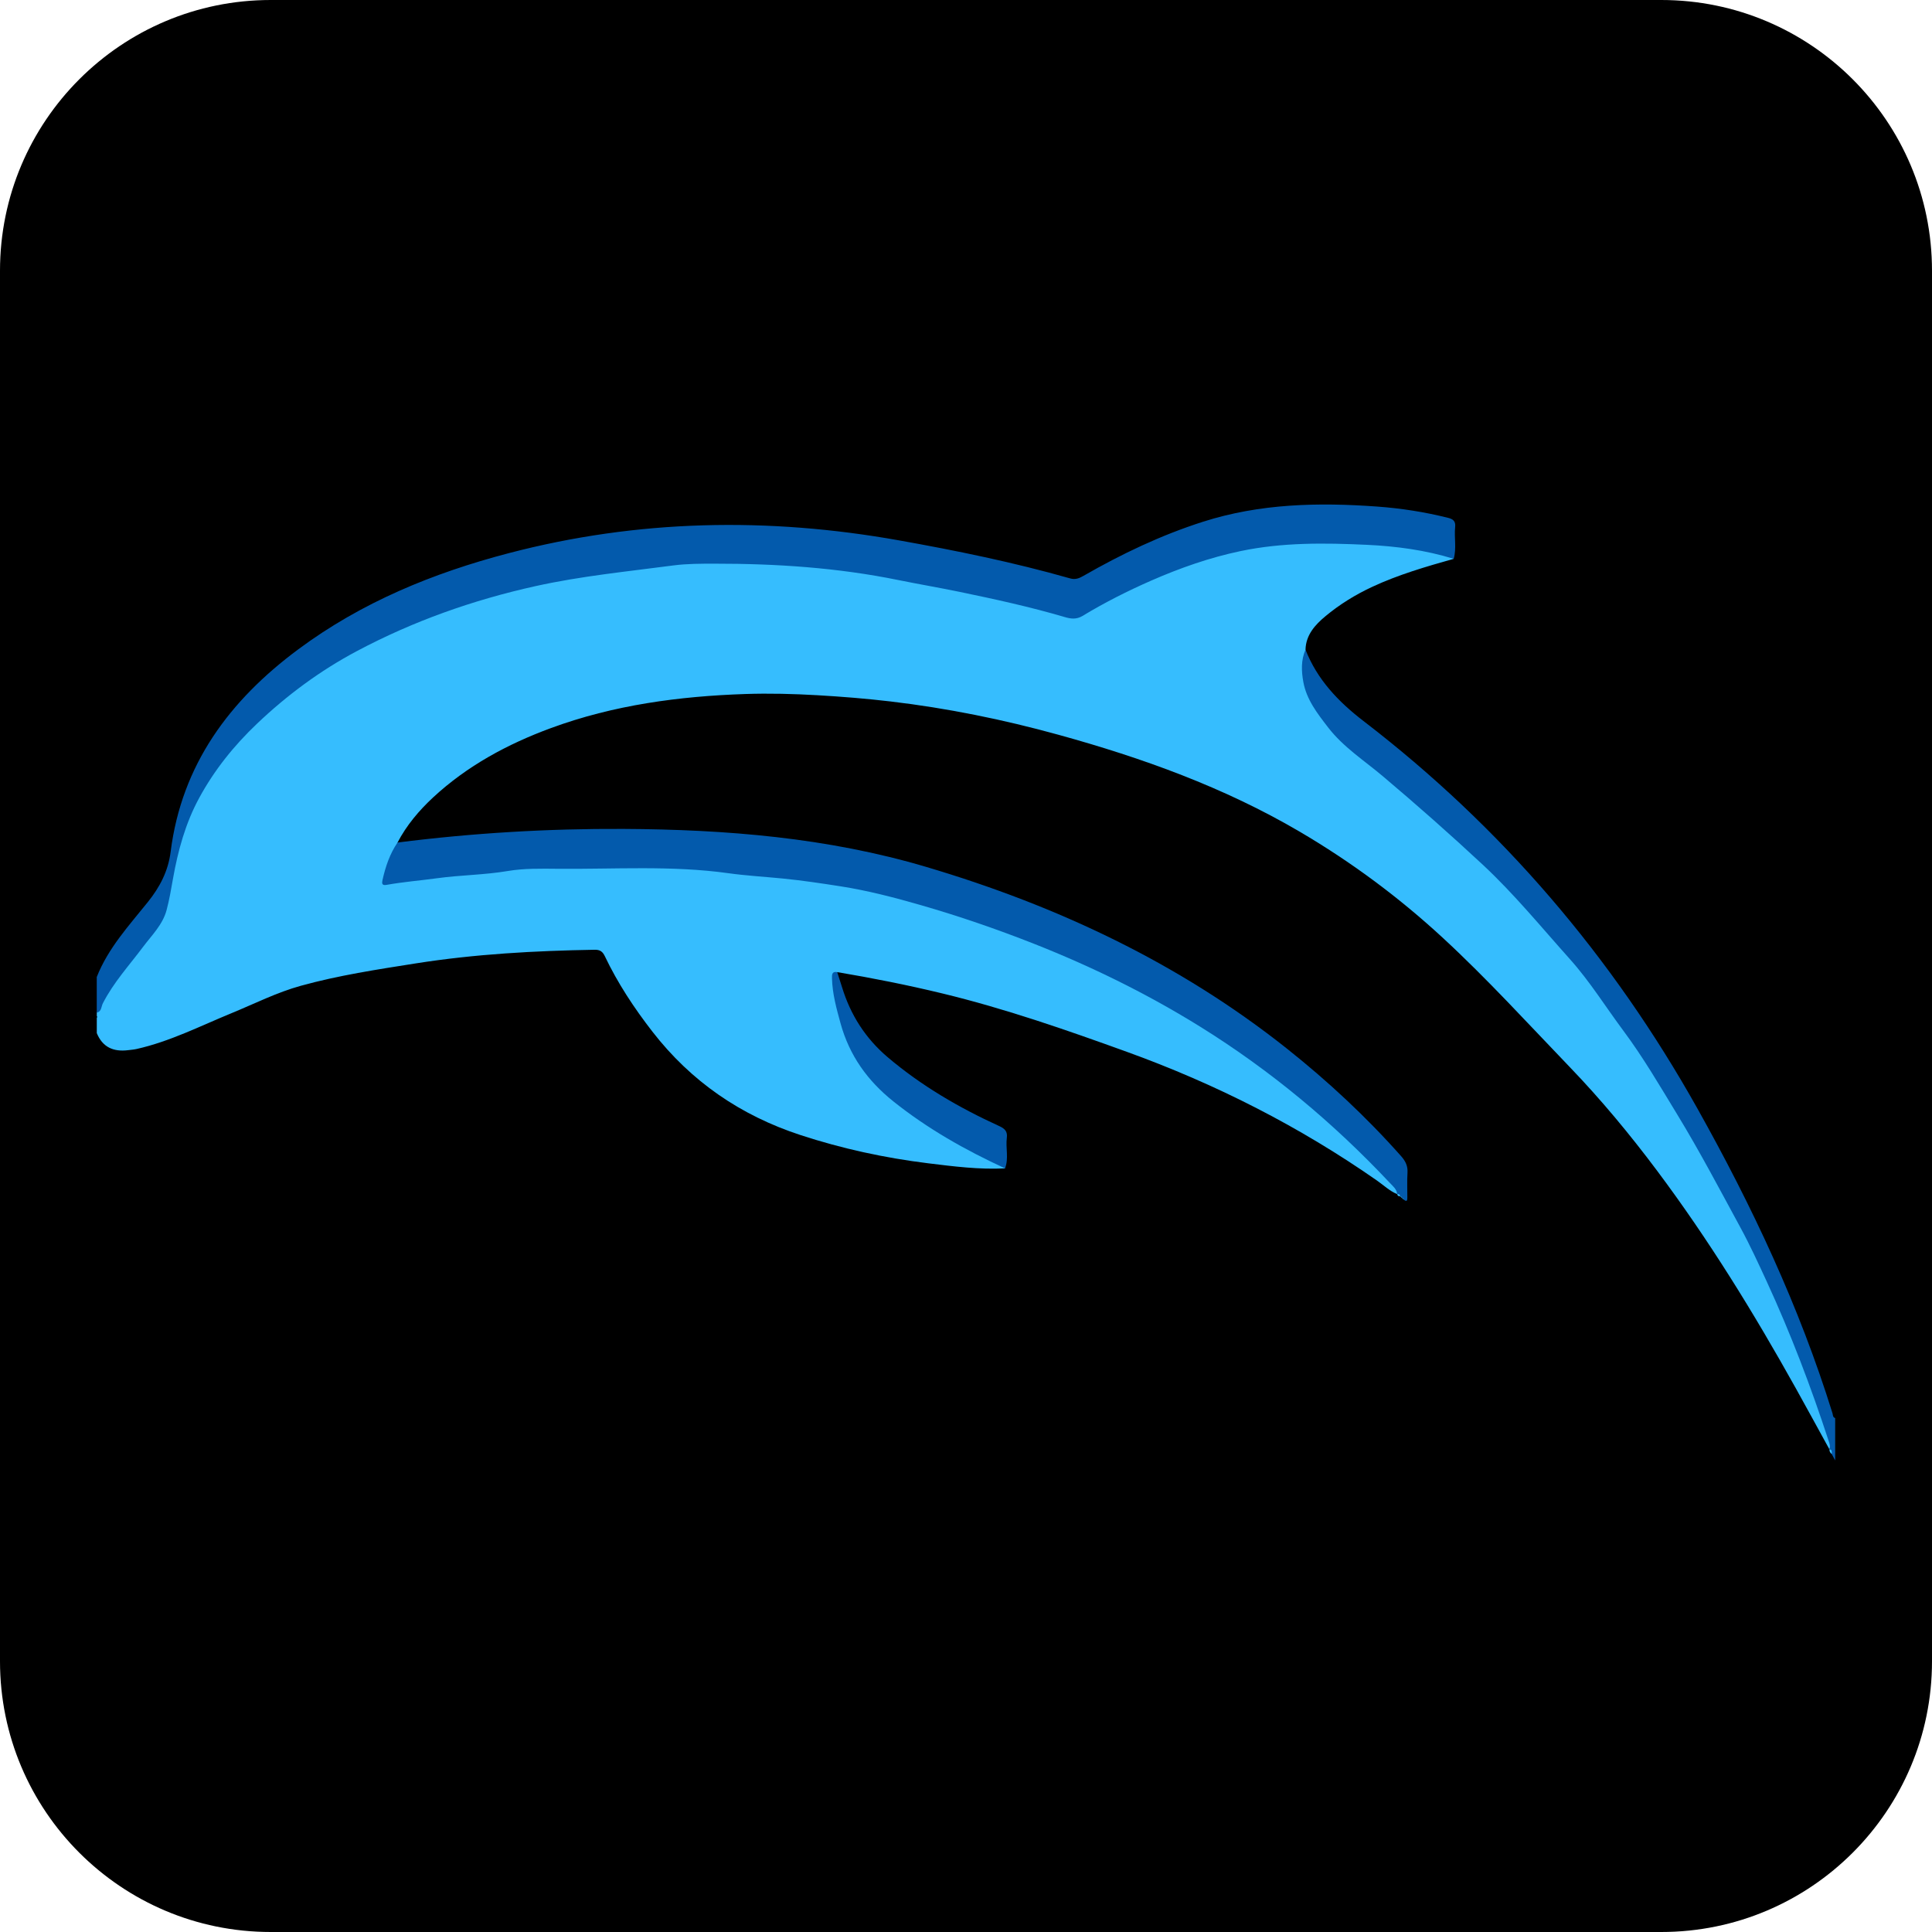
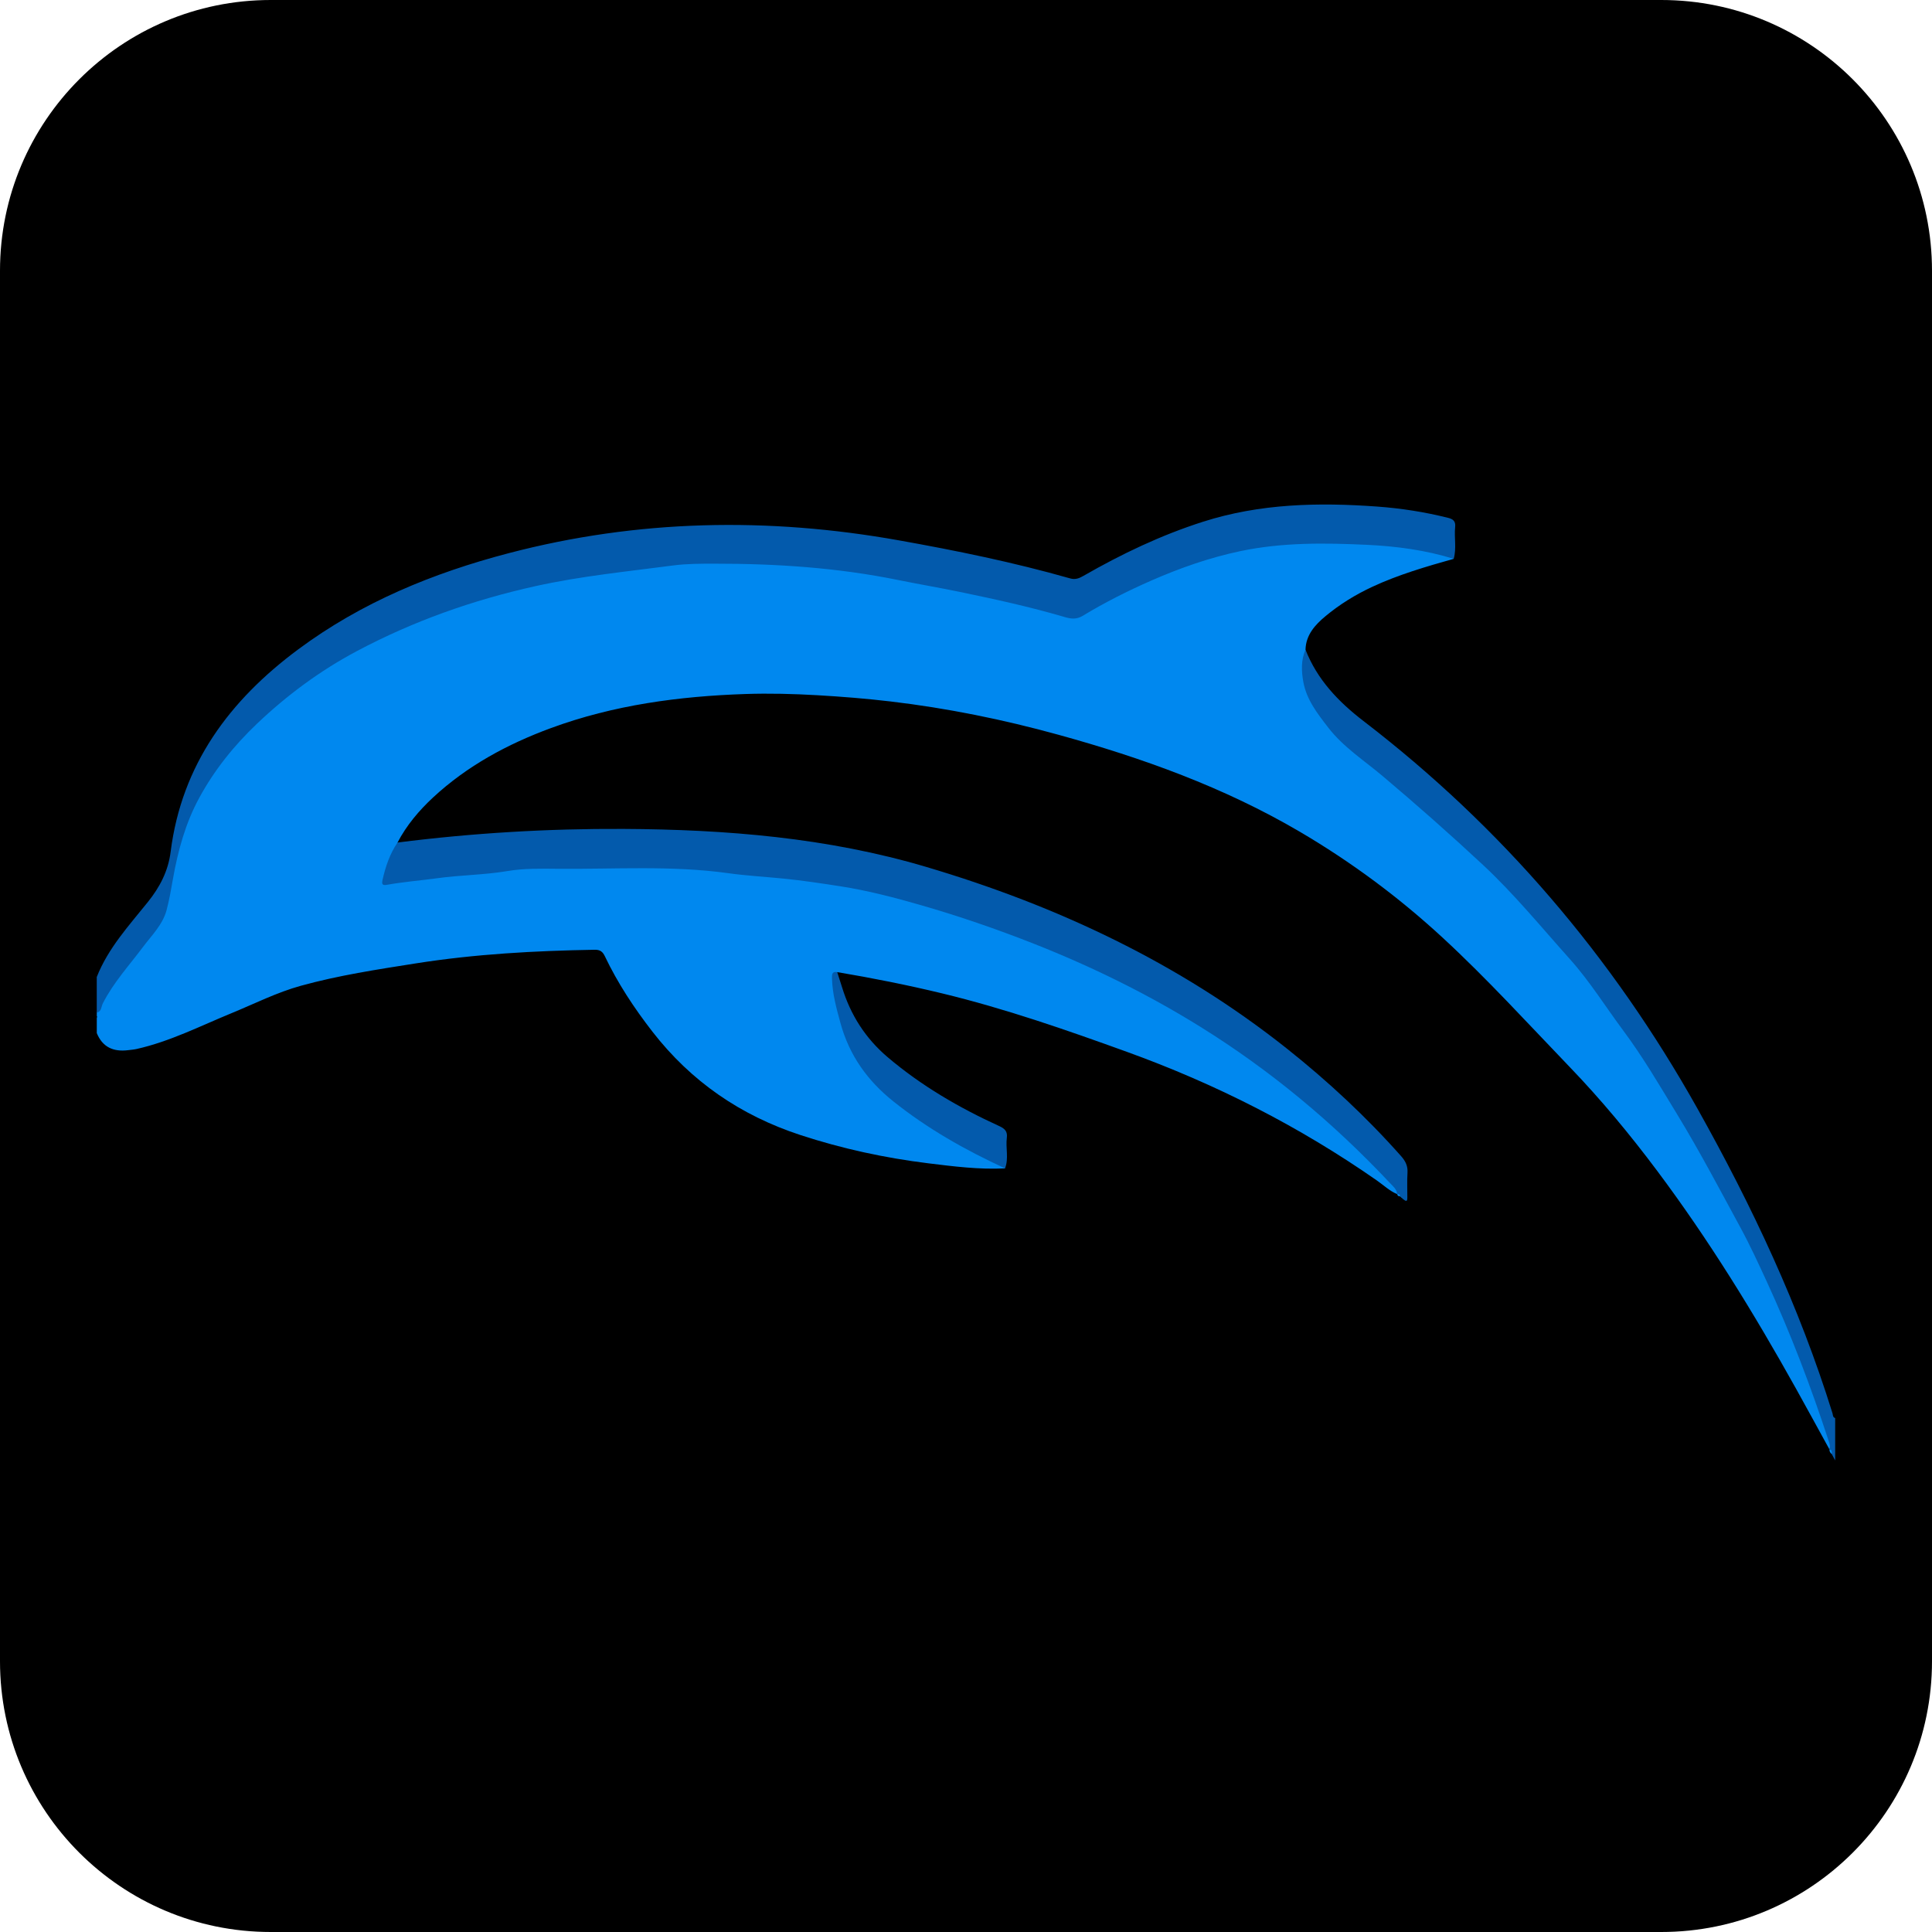
<svg xmlns="http://www.w3.org/2000/svg" viewBox="0 0 1024 1024">
  <defs>
    <style>
      .cls-1 {
        fill: #035aac;
      }

      .cls-1, .cls-2, .cls-3 {
        stroke-width: 0px;
      }

      .cls-2 {
        fill: #000;
        mix-blend-mode: multiply;
      }

      .cls-3 {
-         fill: #36bdfe;
+         fill: #0088ef;
      }

      .cls-4 {
        isolation: isolate;
      }
    </style>
  </defs>
  <g class="cls-4">
    <g id="Arcade">
      <rect class="cls-2" y="0" width="1024" height="1024" rx="143.49" ry="143.49" />
      <g>
        <path class="cls-3" d="M770.5,296.19c-14.66,4.13-29.27,8.37-43.15,14.83-9.01,4.19-17.42,9.39-24.95,15.68-5.32,4.44-10.26,9.82-10.45,17.63.24,2.57-.48,5.06-.7,7.59-1.09,13.02,5.42,22.89,13.06,32.43,5.21,6.5,11.62,11.59,17.92,16.91,18.39,15.57,37.69,30.12,54.58,47.42,6.18,6.32,12.94,12.02,19.26,18.21,10.41,10.19,19.61,21.43,29.23,32.31,20.49,23.18,38.38,48.3,54.55,74.6,12.06,19.63,24.02,39.32,34.54,59.89,5.3,10.37,11.29,20.43,16.43,30.91,12.27,25.05,22.78,50.83,32.11,77.1,2.46,6.92,5.05,13.79,7.18,20.81.55,1.81,1.96,3.94-.54,5.56-5.91-10.74-11.77-21.51-17.73-32.21-22.26-39.93-46.19-78.82-73.62-115.45-14.34-19.15-29.58-37.55-46.22-54.85-22.18-23.07-43.74-46.75-67.27-68.48-23.28-21.49-48.58-40.26-75.94-56.32-40.08-23.51-83.31-39.05-127.87-51.34-29.2-8.06-58.81-14.07-88.89-17.63-12.88-1.52-25.82-2.56-38.79-3.31-12.73-.73-25.44-1.06-38.14-.64-35.18,1.18-69.78,5.81-103.04,18.04-23.08,8.49-44.46,20.04-62.53,36.8-7.38,6.85-14.05,14.73-18.82,23.86-.46,4.44-3.28,7.97-4.64,12.08-2.94,8.91-2.99,8.94,6.1,7.83,16.35-2.01,32.85-2.82,49.15-4.9,33.77-4.31,67.6-1.72,101.39-2.31,10.27-.18,20.49,1.84,30.74,2.77,17.02,1.54,33.92,4.01,50.83,6.33,14.55,2,28.8,5.64,42.93,9.78,20.01,5.87,39.57,13.01,59.16,20.11,10.45,3.79,20.51,8.46,30.58,13.08,34.43,15.79,67.05,34.64,97.32,57.52,22.67,17.14,43.32,36.45,62.96,56.89,1.86,1.93,4.45,3.78,3.32,7.21-4.05-1.69-7.19-4.75-10.72-7.21-41.12-28.68-85.39-51.17-132.55-68.22-32.24-11.66-64.59-22.93-97.95-30.99-18.38-4.44-36.94-8.13-55.59-11.27-2.25,2.39-1.64,5.24-1.39,8.09.83,9.67,4.53,18.56,7.4,27.69,4.92,15.64,16.77,25.55,28.88,35.19,15.44,12.3,32.7,21.67,50.43,30.2,1.37.66,3.37.71,3.62,2.85-13.68.7-27.22-1.03-40.72-2.69-23.03-2.84-45.64-7.74-67.73-14.98-31.68-10.39-57.88-28.33-78.41-54.77-9.74-12.55-18.39-25.65-25.21-39.95-1.18-2.48-2.53-3.53-5.39-3.48-31.76.54-63.41,2.27-94.85,7.23-20.46,3.23-40.91,6.33-60.91,11.86-12.76,3.53-24.51,9.5-36.66,14.49-16.65,6.83-32.77,15.08-50.5,19.04-1.45.32-2.96.42-4.44.61-7.7.95-13.51-1.54-16.56-9.07v-8.09c.24-.2.32-.4.24-.6-.08-.2-.16-.3-.24-.3v-1.8c4.27-11.77,12.22-21.17,19.83-30.78,2.79-3.52,5.45-7.14,8.3-10.62,5.03-6.14,8.23-13,9.53-20.97,2.51-15.38,5.59-30.64,12.22-44.94,5.91-12.74,13.47-24.4,22.8-34.84,24.07-26.92,53.36-46.67,86.22-61.18,35.75-15.78,73.21-25.63,111.94-30.67,9.2-1.2,18.53-1.66,27.67-3.02,13.24-1.97,26.52-2.62,39.77-2.27,26.35.69,52.7,2.28,78.64,7.28,32.52,6.26,65.13,12.14,97.01,21.34,3.66,1.05,6.63.09,9.79-1.7,24.21-13.7,49.23-25.52,76.45-32.05,13.15-3.15,26.48-4.74,40.04-5,20.84-.4,41.59-.04,62.17,3.73,4.28.78,8.54,1.63,12.73,2.81,1.54.43,3.32.55,4.1,2.35Z" />
        <path class="cls-1" d="M770.5,296.19c-14.97-4.63-30.43-6.69-45.97-7.42-22.42-1.05-44.87-1.33-67.06,3.33-16.32,3.43-31.93,8.91-47.16,15.57-12.58,5.5-24.82,11.69-36.56,18.79-3.23,1.95-6.23,1.54-9.37.61-18.38-5.42-37.09-9.49-55.84-13.38-10.8-2.24-21.69-4.07-32.5-6.27-32.08-6.54-64.56-8.69-97.22-8.66-7.33,0-14.74-.01-21.98.94-24.38,3.22-48.85,5.61-72.96,10.95-33.17,7.35-64.83,18.54-94.78,34.47-19.41,10.32-36.92,23.28-52.88,38.45-12.22,11.62-22.62,24.57-30.64,39.34-7.26,13.37-11.25,27.89-13.89,42.81-.99,5.59-1.94,11.2-3.4,16.67-2.07,7.74-7.84,13.3-12.47,19.48-7.34,9.81-15.69,18.89-21.32,29.94-.87,1.7-.59,4.32-3.22,4.92v-18.88c6.02-15.31,17.05-27.25,27.11-39.79,6.33-7.89,10.76-16.37,12.05-26.58,5.86-46.28,31.23-80.32,67.75-107.4,33.52-24.87,71.31-40.37,111.34-50.86,68.41-17.93,137.43-19.22,206.88-6.83,30.55,5.45,60.93,11.67,90.8,20.18,2.83.81,4.88-.11,7.13-1.4,20.19-11.59,41.1-21.56,63.35-28.66,30.14-9.62,61.01-10.28,92.14-8.03,12.73.92,25.3,2.88,37.7,5.99,2.77.69,4.05,1.86,3.73,4.87-.58,5.6.82,11.29-.77,16.86Z" />
        <path class="cls-1" d="M969.58,768.07c.61-1.51.12-2.91-.36-4.35-9.39-28.75-20.14-56.98-32.8-84.46-4.45-9.65-8.9-19.33-13.97-28.66-10.91-20.06-21.53-40.3-33.42-59.81-9.17-15.05-18.06-30.32-28.59-44.46-9.43-12.67-17.8-26.18-28.35-37.96-15.14-16.9-29.51-34.51-46.18-50.04-17.27-16.09-34.94-31.68-52.98-46.91-9.9-8.36-21-15.45-29.07-25.95-5.66-7.36-11.37-14.65-13.07-24.03-1.03-5.71-1.28-11.54,1.15-17.1,6.21,15.87,17.42,27.59,30.72,37.81,73.26,56.23,131.89,124.88,177.06,205.49,28.94,51.66,53.96,104.82,71.53,161.4.28.89.1,2.19,1.43,2.55v22.47c-.61-1.14-1.23-2.29-1.84-3.43-.88-.62.39-2.27-1.23-2.53l-.04-.02Z" />
        <path class="cls-1" d="M51.29,538.54c.11.21.24.42.31.64.01.05-.2.17-.31.25,0-.3,0-.6,0-.9Z" />
        <path class="cls-1" d="M740.55,632.94c-.23-2.61-2.2-4.17-3.79-5.85-29.98-31.92-63.34-59.75-100.59-82.89-28.04-17.42-57.58-31.93-88.22-44.01-19.56-7.71-39.47-14.56-59.75-20.41-14.1-4.06-28.25-7.76-42.67-10.01-10.2-1.59-20.48-3.13-30.8-4.15-9.58-.94-19.25-1.49-28.74-2.81-30.1-4.19-60.3-2.06-90.46-2.34-8.82-.08-17.81-.27-26.45,1.19-12.43,2.1-25.01,2.11-37.45,3.83-8.91,1.23-17.91,1.92-26.79,3.52-2.6.47-2.44-1.07-2.1-2.6,1.58-7.04,3.84-13.82,7.96-19.85,39.75-5.05,79.66-7.42,119.73-7.22,54.31.28,108.16,4.62,160.48,20.14,69.42,20.59,134.04,50.95,191.07,96.22,21.83,17.33,42.16,36.25,60.67,57.12,2.34,2.64,3.58,5.23,3.35,8.81-.28,4.32-.06,8.68-.08,13.02,0,1.33-.08,2.72-1.9,1.16-.18-.47-.43-.87-1-.9l.02.03c-.08-.56-.33-.92-.97-.83l.28-.22-.27.23c-.09-.97-1.16-.66-1.57-1.2l.03.02Z" />
        <path class="cls-1" d="M532.68,619.25c-21-9.68-41-20.96-59.16-35.47-13.76-10.99-23.33-24.36-28.03-41.44-2.16-7.86-4.31-15.62-4.52-23.81-.05-1.88-.07-3.8,2.77-3.3.86,2.69,1.75,5.38,2.58,8.08,4.51,14.67,12.4,27.05,24.19,37.05,17.85,15.15,37.85,26.77,59.04,36.45,2.99,1.36,4.54,2.84,4.09,6.25-.69,5.37,1.11,10.89-.95,16.19Z" />
        <path class="cls-3" d="M969.62,768.09c1.57.28,1.23,1.49,1.23,2.53-.91-.6-1.24-1.48-1.23-2.53Z" />
        <path class="cls-3" d="M740.52,632.92c.96-.16,1.54.15,1.57,1.2-.8-.03-1.41-.33-1.57-1.2Z" />
        <path class="cls-3" d="M742.09,634.11c.63-.09.93.22.97.83-.32-.28-.65-.55-.97-.83Z" />
        <path class="cls-3" d="M743.03,634.91c.59.02.91.33,1,.9-.33-.3-.67-.6-1-.9Z" />
      </g>
    </g>
  </g>
</svg>
